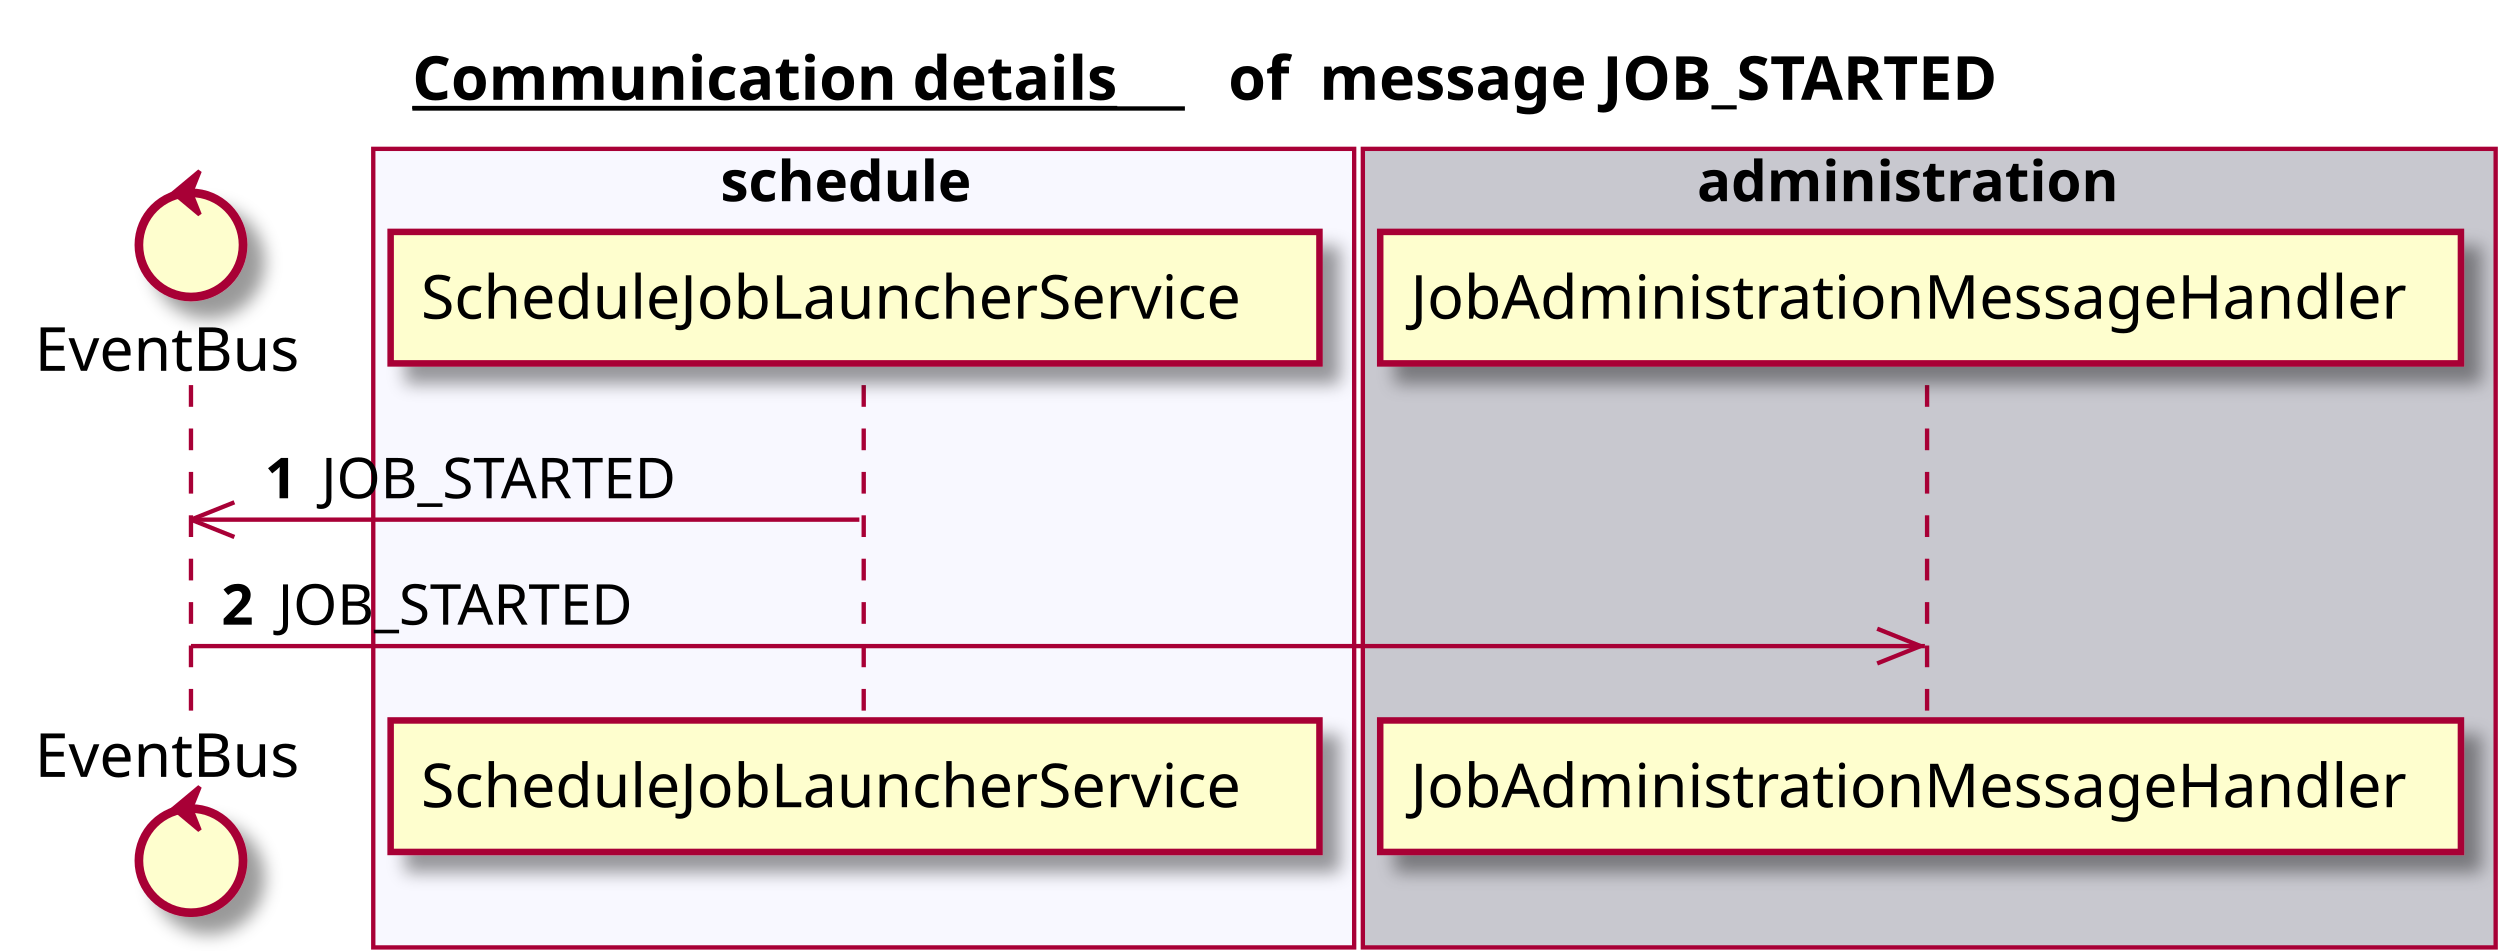
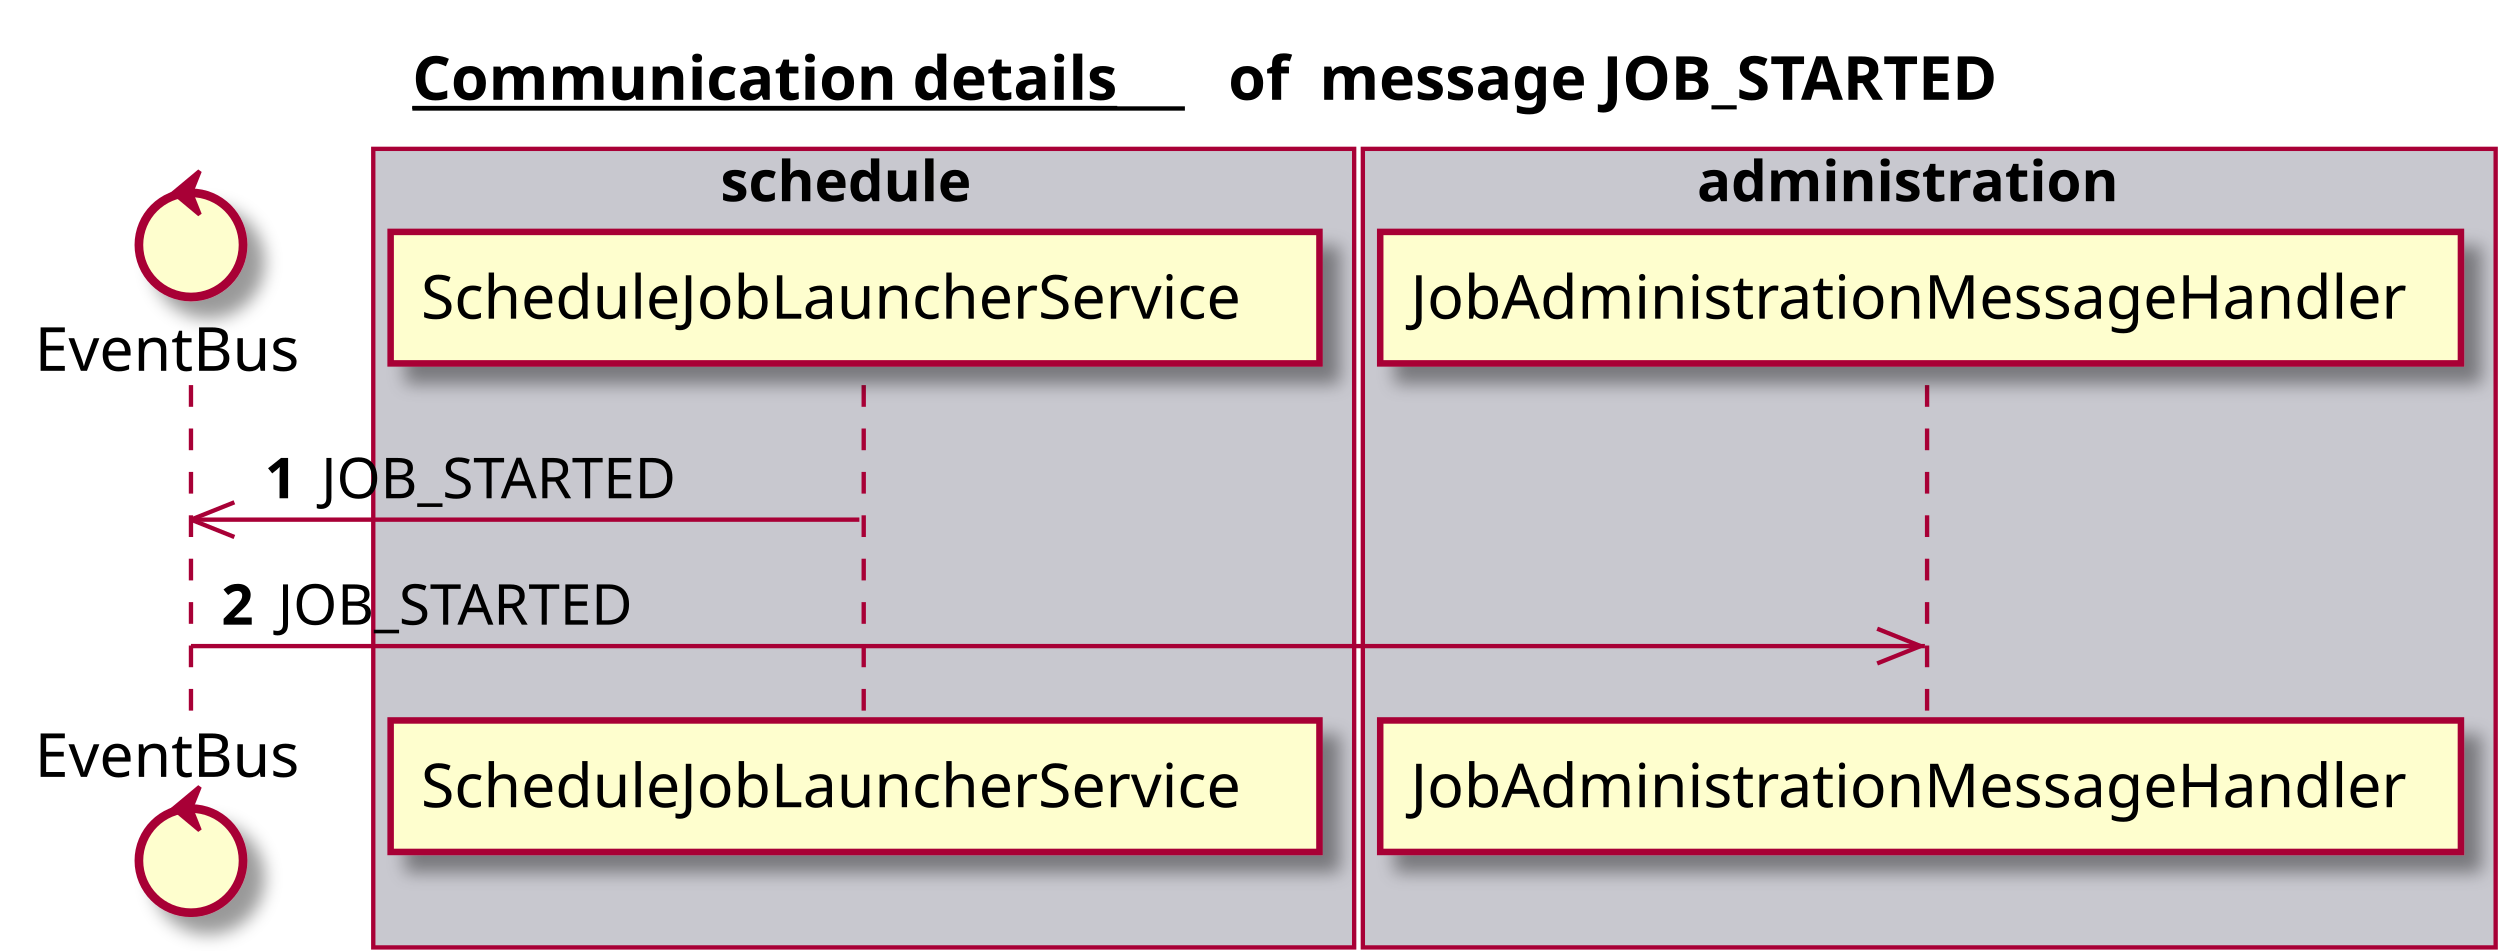
<svg xmlns="http://www.w3.org/2000/svg" contentScriptType="application/ecmascript" contentStyleType="text/css" height="219px" preserveAspectRatio="none" style="width:576px;height:219px;" version="1.1" viewBox="0 0 576 219" width="576px" zoomAndPan="magnify">
  <defs>
-     <filter height="300%" id="fwxs5fm" width="300%" x="-1" y="-1">
+     <filter height="300%" id="f7tipyu" width="300%" x="-1" y="-1">
      <feGaussianBlur result="blurOut" stdDeviation="2.0" />
      <feColorMatrix in="blurOut" result="blurOut2" type="matrix" values="0 0 0 0 0 0 0 0 0 0 0 0 0 0 0 0 0 0 .4 0" />
      <feOffset dx="4.0" dy="4.0" in="blurOut2" result="blurOut3" />
      <feBlend in="SourceGraphic" in2="blurOut3" mode="normal" />
    </filter>
  </defs>
  <g>
    <text fill="#000000" font-family="sans-serif" font-size="14" font-weight="bold" lengthAdjust="spacingAndGlyphs" text-decoration="underline" textLength="178" x="95" y="22.995">Communication details</text>
    <line style="stroke: #000000; stroke-width: 1.0;" x1="95" x2="273" y1="24.995" y2="24.995" />
    <text fill="#000000" font-family="sans-serif" font-size="14" font-weight="bold" lengthAdjust="spacingAndGlyphs" textLength="16" x="283" y="22.995">of</text>
    <text fill="#000000" font-family="sans-serif" font-size="14" font-weight="bold" lengthAdjust="spacingAndGlyphs" textLength="180" x="304" y="22.995">message JOB_STARTED</text>
-     <rect fill="#F8F8FF" height="183.992" style="stroke: #A80036; stroke-width: 1.0;" width="226" x="86" y="34.297" />
+     <rect fill="#C8C8CF" height="183.992" style="stroke: #A80036; stroke-width: 1.0;" width="226" x="86" y="34.297" />
    <text fill="#000000" font-family="sans-serif" font-size="13" font-weight="bold" lengthAdjust="spacingAndGlyphs" textLength="66" x="166" y="46.364">schedule</text>
    <rect fill="#C8C8CF" height="183.992" style="stroke: #A80036; stroke-width: 1.0;" width="261" x="314" y="34.297" />
    <text fill="#000000" font-family="sans-serif" font-size="13" font-weight="bold" lengthAdjust="spacingAndGlyphs" textLength="107" x="391" y="46.364">administration</text>
    <line style="stroke: #A80036; stroke-width: 1.0; stroke-dasharray: 5.0,5.0;" x1="44" x2="44" y1="88.727" y2="166.992" />
    <line style="stroke: #A80036; stroke-width: 1.0; stroke-dasharray: 5.0,5.0;" x1="199" x2="199" y1="88.727" y2="166.992" />
    <line style="stroke: #A80036; stroke-width: 1.0; stroke-dasharray: 5.0,5.0;" x1="444" x2="444" y1="88.727" y2="166.992" />
    <text fill="#000000" font-family="sans-serif" font-size="14" lengthAdjust="spacingAndGlyphs" textLength="66" x="8" y="85.425">EventBus</text>
-     <ellipse cx="44" cy="56.43" fill="#FEFECE" filter="url(#fwxs5fm)" rx="12" ry="12" style="stroke: #A80036; stroke-width: 2.0;" />
+     <ellipse cx="44" cy="56.43" fill="#FEFECE" filter="url(#f7tipyu)" rx="12" ry="12" style="stroke: #A80036; stroke-width: 2.0;" />
    <polygon fill="#A80036" points="40,44.43,46,39.43,44,44.43,46,49.43,40,44.43" style="stroke: #A80036; stroke-width: 1.0;" />
    <text fill="#000000" font-family="sans-serif" font-size="14" lengthAdjust="spacingAndGlyphs" textLength="66" x="8" y="178.987">EventBus</text>
-     <ellipse cx="44" cy="198.289" fill="#FEFECE" filter="url(#fwxs5fm)" rx="12" ry="12" style="stroke: #A80036; stroke-width: 2.0;" />
+     <ellipse cx="44" cy="198.289" fill="#FEFECE" filter="url(#f7tipyu)" rx="12" ry="12" style="stroke: #A80036; stroke-width: 2.0;" />
    <polygon fill="#A80036" points="40,186.289,46,181.289,44,186.289,46,191.289,40,186.289" style="stroke: #A80036; stroke-width: 1.0;" />
-     <rect fill="#FEFECE" filter="url(#fwxs5fm)" height="30.297" style="stroke: #A80036; stroke-width: 1.5;" width="214" x="90" y="53.43" />
+     <rect fill="#FEFECE" filter="url(#f7tipyu)" height="30.297" style="stroke: #A80036; stroke-width: 1.5;" width="214" x="90" y="53.43" />
    <text fill="#000000" font-family="sans-serif" font-size="14" lengthAdjust="spacingAndGlyphs" textLength="200" x="97" y="73.425">ScheduleJobLauncherService</text>
-     <rect fill="#FEFECE" filter="url(#fwxs5fm)" height="30.297" style="stroke: #A80036; stroke-width: 1.5;" width="214" x="90" y="165.992" />
+     <rect fill="#FEFECE" filter="url(#f7tipyu)" height="30.297" style="stroke: #A80036; stroke-width: 1.5;" width="214" x="90" y="165.992" />
    <text fill="#000000" font-family="sans-serif" font-size="14" lengthAdjust="spacingAndGlyphs" textLength="200" x="97" y="185.987">ScheduleJobLauncherService</text>
-     <rect fill="#FEFECE" filter="url(#fwxs5fm)" height="30.297" style="stroke: #A80036; stroke-width: 1.5;" width="249" x="318" y="53.43" />
+     <rect fill="#FEFECE" filter="url(#f7tipyu)" height="30.297" style="stroke: #A80036; stroke-width: 1.5;" width="249" x="318" y="53.43" />
    <text fill="#000000" font-family="sans-serif" font-size="14" lengthAdjust="spacingAndGlyphs" textLength="235" x="325" y="73.425">JobAdministrationMessageHandler</text>
-     <rect fill="#FEFECE" filter="url(#fwxs5fm)" height="30.297" style="stroke: #A80036; stroke-width: 1.5;" width="249" x="318" y="165.992" />
+     <rect fill="#FEFECE" filter="url(#f7tipyu)" height="30.297" style="stroke: #A80036; stroke-width: 1.5;" width="249" x="318" y="165.992" />
    <text fill="#000000" font-family="sans-serif" font-size="14" lengthAdjust="spacingAndGlyphs" textLength="235" x="325" y="185.987">JobAdministrationMessageHandler</text>
    <line style="stroke: #A80036; stroke-width: 1.0;" x1="44" x2="54" y1="119.727" y2="115.727" />
    <line style="stroke: #A80036; stroke-width: 1.0;" x1="44" x2="54" y1="119.727" y2="123.727" />
    <line style="stroke: #A80036; stroke-width: 1.0;" x1="44" x2="198" y1="119.727" y2="119.727" />
    <text fill="#000000" font-family="sans-serif" font-size="13" font-weight="bold" lengthAdjust="spacingAndGlyphs" textLength="9" x="61" y="114.793">1</text>
    <text fill="#000000" font-family="sans-serif" font-size="13" lengthAdjust="spacingAndGlyphs" textLength="87" x="74" y="114.793">JOB_STARTED</text>
    <line style="stroke: #A80036; stroke-width: 1.0;" x1="442.5" x2="432.5" y1="148.859" y2="144.859" />
    <line style="stroke: #A80036; stroke-width: 1.0;" x1="442.5" x2="432.5" y1="148.859" y2="152.859" />
    <line style="stroke: #A80036; stroke-width: 1.0;" x1="44" x2="443.5" y1="148.859" y2="148.859" />
    <text fill="#000000" font-family="sans-serif" font-size="13" font-weight="bold" lengthAdjust="spacingAndGlyphs" textLength="9" x="51" y="143.926">2</text>
    <text fill="#000000" font-family="sans-serif" font-size="13" lengthAdjust="spacingAndGlyphs" textLength="87" x="64" y="143.926">JOB_STARTED</text>
  </g>
</svg>
